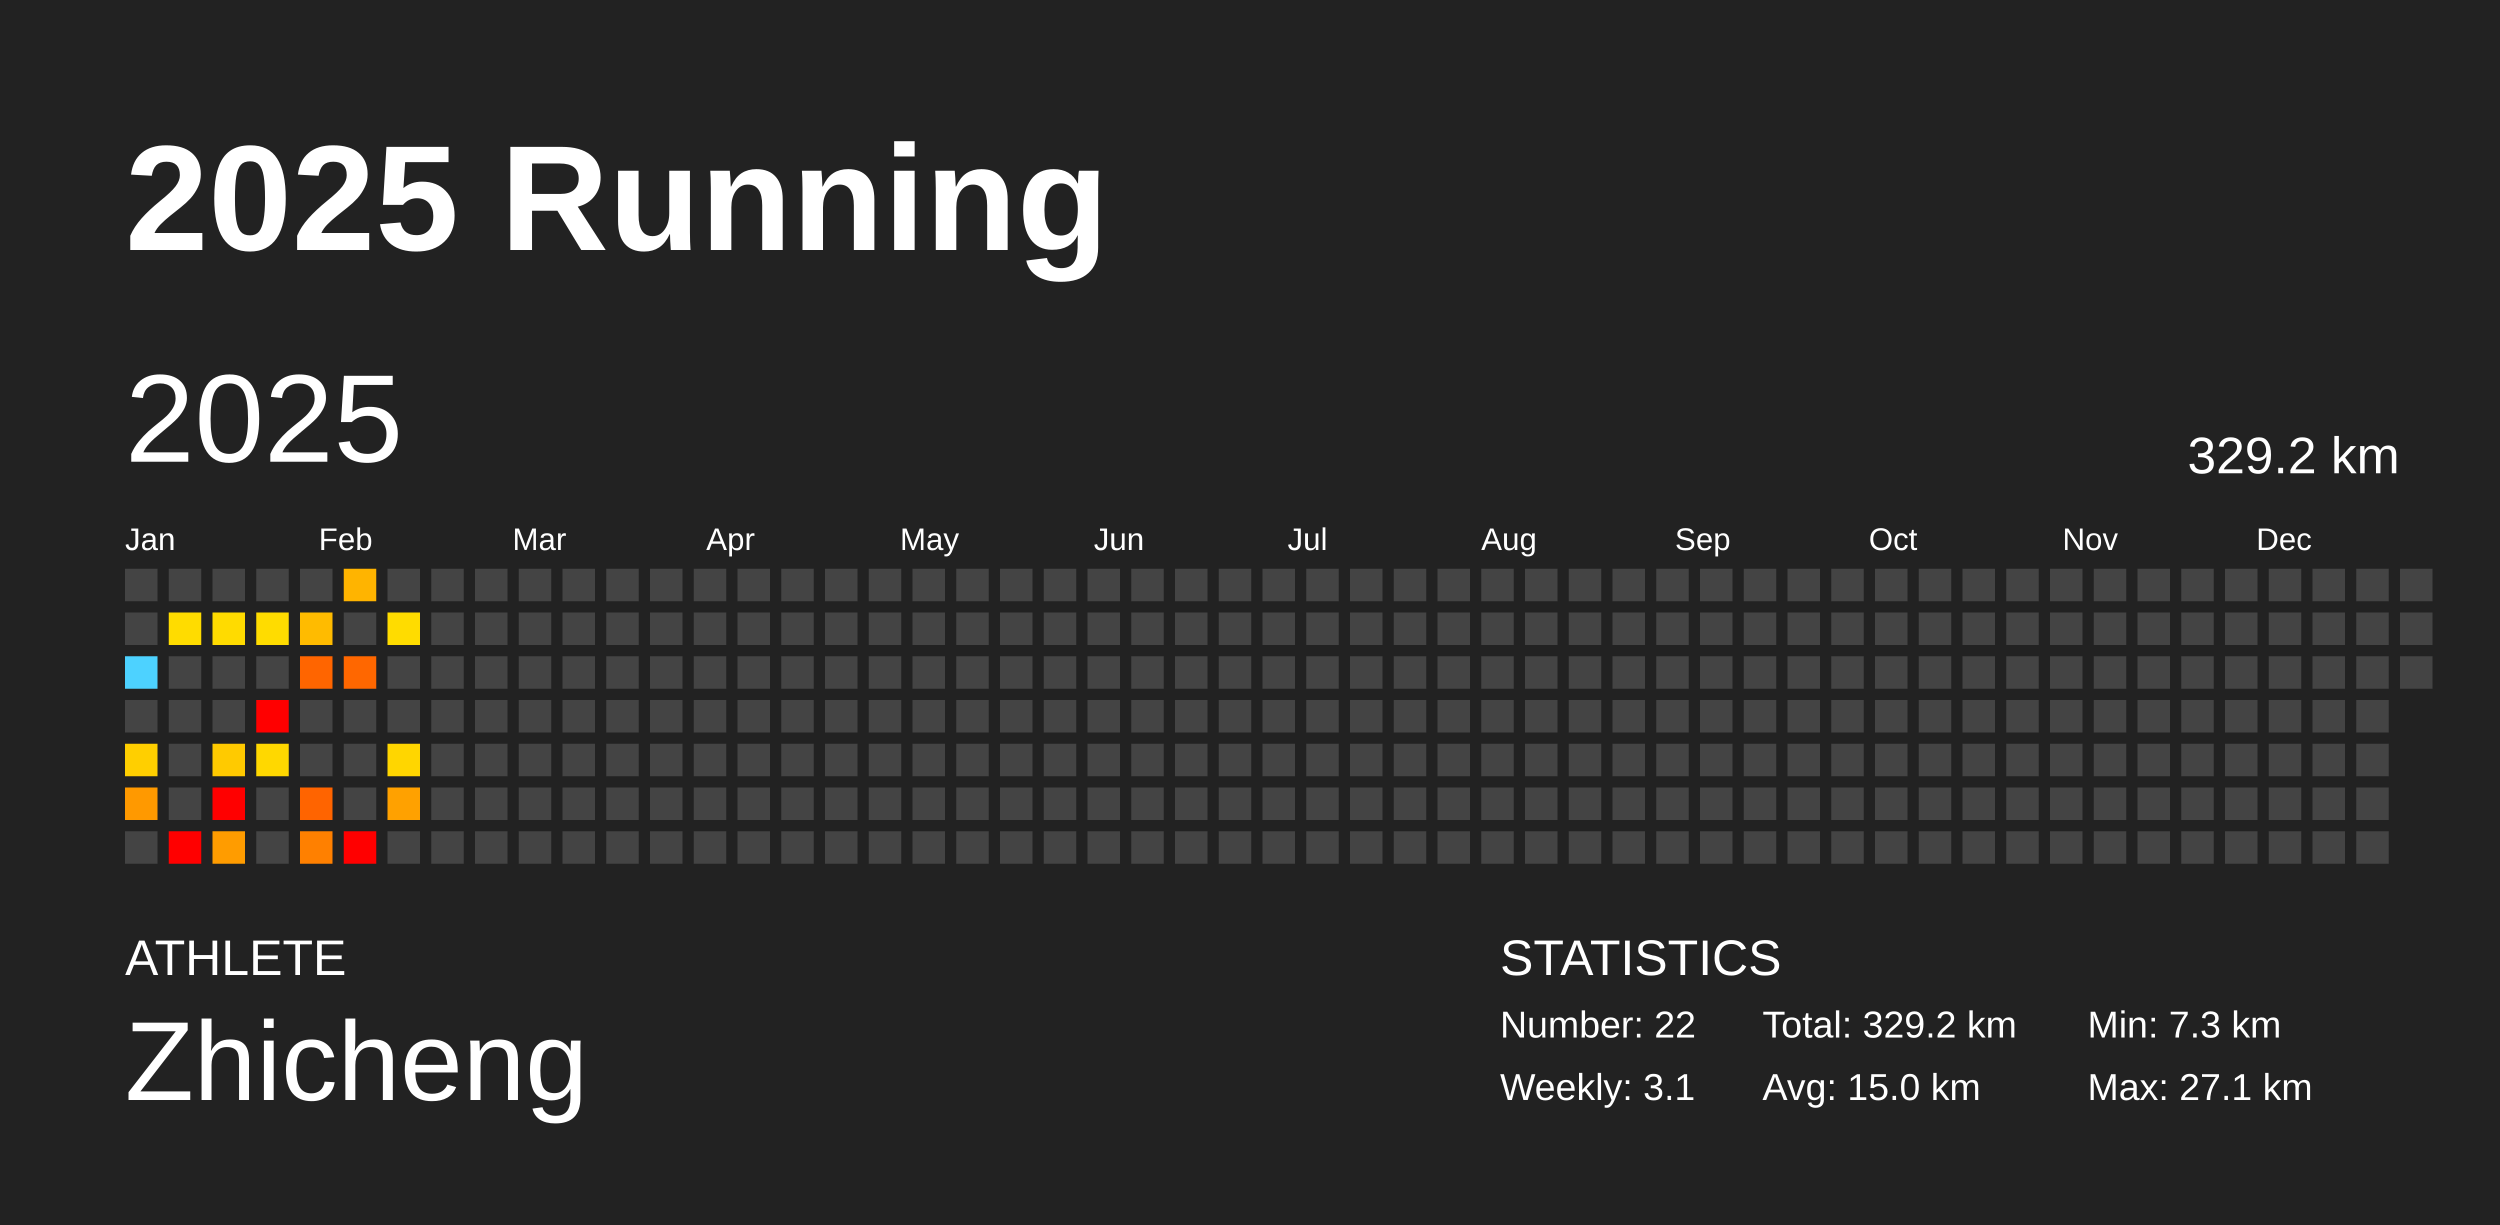
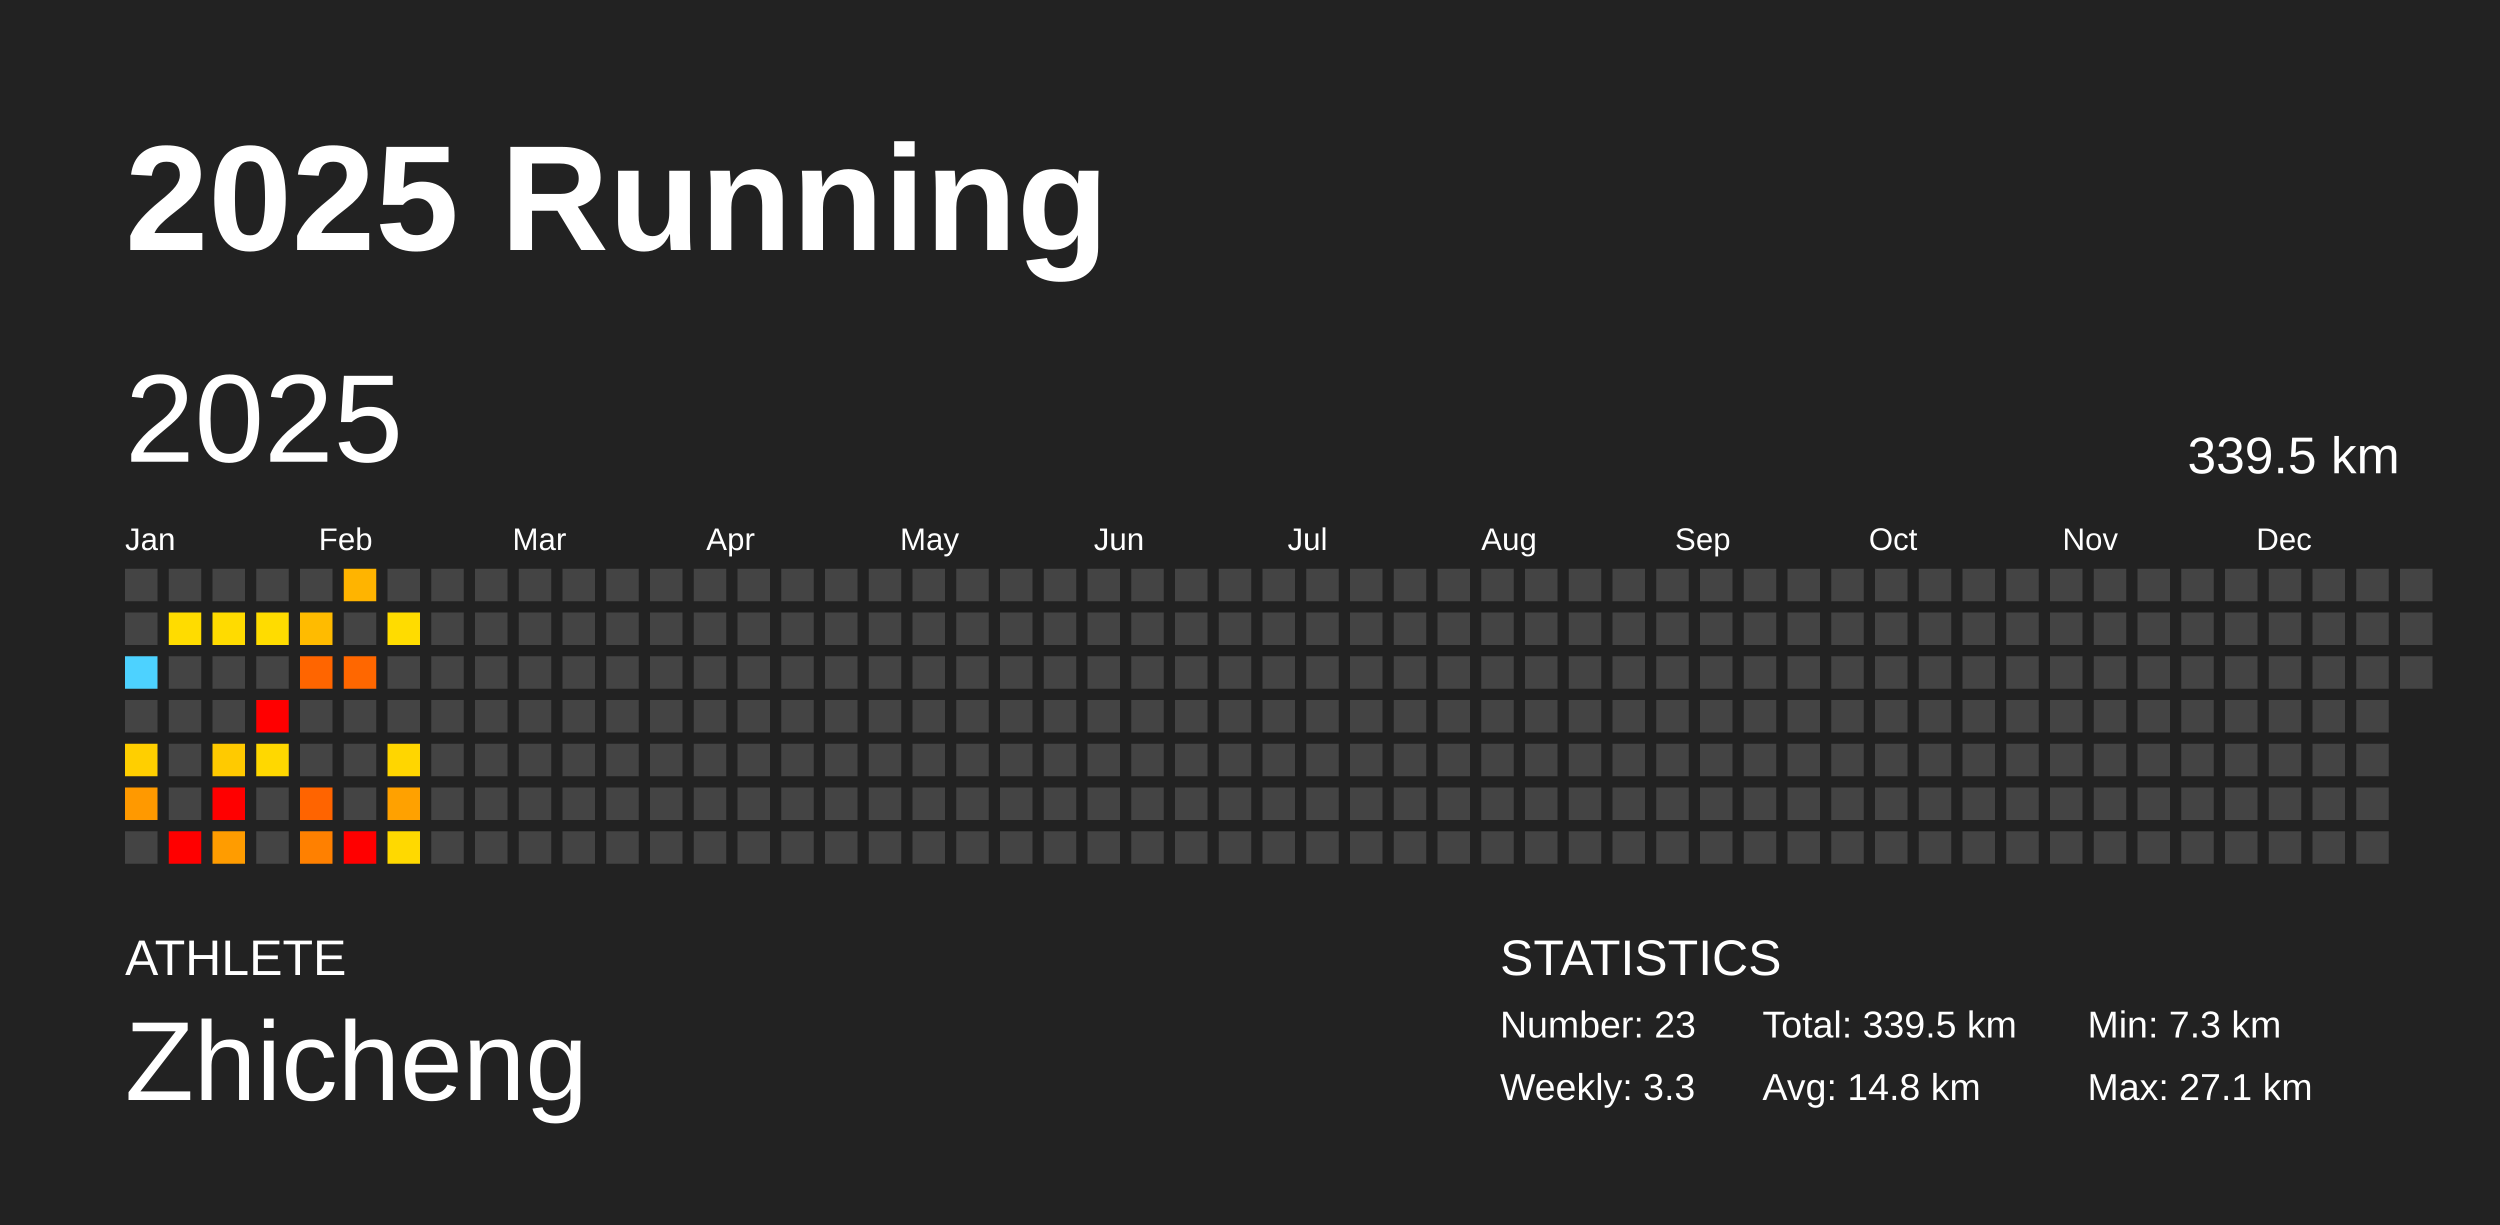
<svg xmlns="http://www.w3.org/2000/svg" baseProfile="full" height="98mm" version="1.1" viewBox="0,0,200,98" width="200mm">
  <defs />
  <rect fill="#222222" height="98" width="200" x="0" y="0" />
  <text fill="#FFFFFF" style="font-size:12px; font-family:Arial; font-weight:bold;" x="10" y="20">2025 Running</text>
  <text fill="#FFFFFF" style="font-size:4px; font-family:Arial" x="10" y="78">ATHLETE</text>
  <text fill="#FFFFFF" style="font-size:9px; font-family:Arial" x="10" y="88">Zhicheng</text>
  <text fill="#FFFFFF" style="font-size:4px; font-family:Arial" x="120" y="78">STATISTICS</text>
-   <text fill="#FFFFFF" style="font-size:3px; font-family:Arial" x="120" y="83">Number: 22</text>
-   <text fill="#FFFFFF" style="font-size:3px; font-family:Arial" x="120" y="88">Weekly: 3.1</text>
-   <text fill="#FFFFFF" style="font-size:3px; font-family:Arial" x="141" y="83">Total: 329.2 km</text>
-   <text fill="#FFFFFF" style="font-size:3px; font-family:Arial" x="141" y="88">Avg: 15.0 km</text>
+   <text fill="#FFFFFF" style="font-size:3px; font-family:Arial" x="120" y="83">Number: 23</text>
+   <text fill="#FFFFFF" style="font-size:3px; font-family:Arial" x="120" y="88">Weekly: 3.3</text>
+   <text fill="#FFFFFF" style="font-size:3px; font-family:Arial" x="141" y="83">Total: 339.5 km</text>
+   <text fill="#FFFFFF" style="font-size:3px; font-family:Arial" x="141" y="88">Avg: 14.8 km</text>
  <text fill="#FFFFFF" style="font-size:3px; font-family:Arial" x="167" y="83">Min: 7.3 km</text>
  <text fill="#FFFFFF" style="font-size:3px; font-family:Arial" x="167" y="88">Max: 27.1 km</text>
  <text dominant-baseline="hanging" fill="#FFFFFF" style="font-size:10.0px; font-family:Arial;" x="10" y="30">2025</text>
-   <text dominant-baseline="hanging" fill="#FFFFFF" style="font-size:4.125px; font-family:Arial;" x="175" y="35">329.2 km</text>
+   <text dominant-baseline="hanging" fill="#FFFFFF" style="font-size:4.125px; font-family:Arial;" x="175" y="35">339.5 km</text>
  <text fill="#FFFFFF" style="font-size:2.5px; font-family:Arial" x="10.0" y="44">Jan</text>
  <text fill="#FFFFFF" style="font-size:2.5px; font-family:Arial" x="25.5" y="44">Feb</text>
  <text fill="#FFFFFF" style="font-size:2.5px; font-family:Arial" x="41.0" y="44">Mar</text>
  <text fill="#FFFFFF" style="font-size:2.5px; font-family:Arial" x="56.5" y="44">Apr</text>
  <text fill="#FFFFFF" style="font-size:2.5px; font-family:Arial" x="72.0" y="44">May</text>
  <text fill="#FFFFFF" style="font-size:2.5px; font-family:Arial" x="87.5" y="44">Jun</text>
  <text fill="#FFFFFF" style="font-size:2.5px; font-family:Arial" x="103.0" y="44">Jul</text>
  <text fill="#FFFFFF" style="font-size:2.5px; font-family:Arial" x="118.5" y="44">Aug</text>
  <text fill="#FFFFFF" style="font-size:2.5px; font-family:Arial" x="134.0" y="44">Sep</text>
  <text fill="#FFFFFF" style="font-size:2.5px; font-family:Arial" x="149.5" y="44">Oct</text>
  <text fill="#FFFFFF" style="font-size:2.5px; font-family:Arial" x="165.0" y="44">Nov</text>
  <text fill="#FFFFFF" style="font-size:2.5px; font-family:Arial" x="180.5" y="44">Dec</text>
  <rect fill="#444444" height="2.6" width="2.6" x="10.0" y="45.5" />
  <rect fill="#444444" height="2.6" width="2.6" x="10.0" y="49.0" />
  <rect fill="#4dd2ff" height="2.6" width="2.6" x="10.0" y="52.5" />
  <rect fill="#444444" height="2.6" width="2.6" x="10.0" y="56.0" />
  <rect fill="#ffcf00" height="2.6" width="2.6" x="10.0" y="59.5" />
  <rect fill="#ff9900" height="2.6" width="2.6" x="10.0" y="63.0" />
  <rect fill="#444444" height="2.6" width="2.6" x="10.0" y="66.5" />
  <rect fill="#444444" height="2.6" width="2.6" x="13.5" y="45.5" />
  <rect fill="#ffdc00" height="2.6" width="2.6" x="13.5" y="49.0" />
  <rect fill="#444444" height="2.6" width="2.6" x="13.5" y="52.5" />
  <rect fill="#444444" height="2.6" width="2.6" x="13.5" y="56.0" />
  <rect fill="#444444" height="2.6" width="2.6" x="13.5" y="59.5" />
  <rect fill="#444444" height="2.6" width="2.6" x="13.5" y="63.0" />
  <rect fill="red" height="2.6" width="2.6" x="13.5" y="66.5" />
  <rect fill="#444444" height="2.6" width="2.6" x="17.0" y="45.5" />
  <rect fill="#ffdb00" height="2.6" width="2.6" x="17.0" y="49.0" />
  <rect fill="#444444" height="2.6" width="2.6" x="17.0" y="52.5" />
  <rect fill="#444444" height="2.6" width="2.6" x="17.0" y="56.0" />
  <rect fill="#ffca00" height="2.6" width="2.6" x="17.0" y="59.5" />
  <rect fill="red" height="2.6" width="2.6" x="17.0" y="63.0" />
  <rect fill="#ff9c00" height="2.6" width="2.6" x="17.0" y="66.5" />
  <rect fill="#444444" height="2.6" width="2.6" x="20.5" y="45.5" />
  <rect fill="#ffdc00" height="2.6" width="2.6" x="20.5" y="49.0" />
  <rect fill="#444444" height="2.6" width="2.6" x="20.5" y="52.5" />
  <rect fill="red" height="2.6" width="2.6" x="20.5" y="56.0" />
  <rect fill="#ffd800" height="2.6" width="2.6" x="20.5" y="59.5" />
  <rect fill="#444444" height="2.6" width="2.6" x="20.5" y="63.0" />
  <rect fill="#444444" height="2.6" width="2.6" x="20.5" y="66.5" />
  <rect fill="#444444" height="2.6" width="2.6" x="24.0" y="45.5" />
  <rect fill="#ffbb00" height="2.6" width="2.6" x="24.0" y="49.0" />
  <rect fill="#ff6500" height="2.6" width="2.6" x="24.0" y="52.5" />
  <rect fill="#444444" height="2.6" width="2.6" x="24.0" y="56.0" />
  <rect fill="#444444" height="2.6" width="2.6" x="24.0" y="59.5" />
  <rect fill="#ff6400" height="2.6" width="2.6" x="24.0" y="63.0" />
  <rect fill="#ff8000" height="2.6" width="2.6" x="24.0" y="66.5" />
  <rect fill="#ffb400" height="2.6" width="2.6" x="27.5" y="45.5" />
  <rect fill="#444444" height="2.6" width="2.6" x="27.5" y="49.0" />
  <rect fill="#ff6700" height="2.6" width="2.6" x="27.5" y="52.5" />
  <rect fill="#444444" height="2.6" width="2.6" x="27.5" y="56.0" />
  <rect fill="#444444" height="2.6" width="2.6" x="27.5" y="59.5" />
  <rect fill="#444444" height="2.6" width="2.6" x="27.5" y="63.0" />
  <rect fill="red" height="2.6" width="2.6" x="27.5" y="66.5" />
  <rect fill="#444444" height="2.6" width="2.6" x="31.0" y="45.5" />
  <rect fill="#ffdc00" height="2.6" width="2.6" x="31.0" y="49.0" />
  <rect fill="#444444" height="2.6" width="2.6" x="31.0" y="52.5" />
  <rect fill="#444444" height="2.6" width="2.6" x="31.0" y="56.0" />
  <rect fill="#ffd600" height="2.6" width="2.6" x="31.0" y="59.5" />
  <rect fill="#ffa100" height="2.6" width="2.6" x="31.0" y="63.0" />
-   <rect fill="#444444" height="2.6" width="2.6" x="31.0" y="66.5" />
+   <rect fill="#ffd900" height="2.6" width="2.6" x="31.0" y="66.5" />
  <rect fill="#444444" height="2.6" width="2.6" x="34.5" y="45.5" />
  <rect fill="#444444" height="2.6" width="2.6" x="34.5" y="49.0" />
  <rect fill="#444444" height="2.6" width="2.6" x="34.5" y="52.5" />
  <rect fill="#444444" height="2.6" width="2.6" x="34.5" y="56.0" />
  <rect fill="#444444" height="2.6" width="2.6" x="34.5" y="59.5" />
  <rect fill="#444444" height="2.6" width="2.6" x="34.5" y="63.0" />
  <rect fill="#444444" height="2.6" width="2.6" x="34.5" y="66.5" />
  <rect fill="#444444" height="2.6" width="2.6" x="38.0" y="45.5" />
  <rect fill="#444444" height="2.6" width="2.6" x="38.0" y="49.0" />
  <rect fill="#444444" height="2.6" width="2.6" x="38.0" y="52.5" />
  <rect fill="#444444" height="2.6" width="2.6" x="38.0" y="56.0" />
  <rect fill="#444444" height="2.6" width="2.6" x="38.0" y="59.5" />
  <rect fill="#444444" height="2.6" width="2.6" x="38.0" y="63.0" />
  <rect fill="#444444" height="2.6" width="2.6" x="38.0" y="66.5" />
  <rect fill="#444444" height="2.6" width="2.6" x="41.5" y="45.5" />
  <rect fill="#444444" height="2.6" width="2.6" x="41.5" y="49.0" />
  <rect fill="#444444" height="2.6" width="2.6" x="41.5" y="52.5" />
  <rect fill="#444444" height="2.6" width="2.6" x="41.5" y="56.0" />
  <rect fill="#444444" height="2.6" width="2.6" x="41.5" y="59.5" />
  <rect fill="#444444" height="2.6" width="2.6" x="41.5" y="63.0" />
  <rect fill="#444444" height="2.6" width="2.6" x="41.5" y="66.5" />
  <rect fill="#444444" height="2.6" width="2.6" x="45.0" y="45.5" />
  <rect fill="#444444" height="2.6" width="2.6" x="45.0" y="49.0" />
  <rect fill="#444444" height="2.6" width="2.6" x="45.0" y="52.5" />
  <rect fill="#444444" height="2.6" width="2.6" x="45.0" y="56.0" />
  <rect fill="#444444" height="2.6" width="2.6" x="45.0" y="59.5" />
  <rect fill="#444444" height="2.6" width="2.6" x="45.0" y="63.0" />
  <rect fill="#444444" height="2.6" width="2.6" x="45.0" y="66.5" />
  <rect fill="#444444" height="2.6" width="2.6" x="48.5" y="45.5" />
  <rect fill="#444444" height="2.6" width="2.6" x="48.5" y="49.0" />
  <rect fill="#444444" height="2.6" width="2.6" x="48.5" y="52.5" />
  <rect fill="#444444" height="2.6" width="2.6" x="48.5" y="56.0" />
  <rect fill="#444444" height="2.6" width="2.6" x="48.5" y="59.5" />
  <rect fill="#444444" height="2.6" width="2.6" x="48.5" y="63.0" />
  <rect fill="#444444" height="2.6" width="2.6" x="48.5" y="66.5" />
  <rect fill="#444444" height="2.6" width="2.6" x="52.0" y="45.5" />
  <rect fill="#444444" height="2.6" width="2.6" x="52.0" y="49.0" />
  <rect fill="#444444" height="2.6" width="2.6" x="52.0" y="52.5" />
  <rect fill="#444444" height="2.6" width="2.6" x="52.0" y="56.0" />
  <rect fill="#444444" height="2.6" width="2.6" x="52.0" y="59.5" />
  <rect fill="#444444" height="2.6" width="2.6" x="52.0" y="63.0" />
  <rect fill="#444444" height="2.6" width="2.6" x="52.0" y="66.5" />
  <rect fill="#444444" height="2.6" width="2.6" x="55.5" y="45.5" />
  <rect fill="#444444" height="2.6" width="2.6" x="55.5" y="49.0" />
  <rect fill="#444444" height="2.6" width="2.6" x="55.5" y="52.5" />
  <rect fill="#444444" height="2.6" width="2.6" x="55.5" y="56.0" />
  <rect fill="#444444" height="2.6" width="2.6" x="55.5" y="59.5" />
  <rect fill="#444444" height="2.6" width="2.6" x="55.5" y="63.0" />
  <rect fill="#444444" height="2.6" width="2.6" x="55.5" y="66.5" />
  <rect fill="#444444" height="2.6" width="2.6" x="59.0" y="45.5" />
  <rect fill="#444444" height="2.6" width="2.6" x="59.0" y="49.0" />
  <rect fill="#444444" height="2.6" width="2.6" x="59.0" y="52.5" />
  <rect fill="#444444" height="2.6" width="2.6" x="59.0" y="56.0" />
  <rect fill="#444444" height="2.6" width="2.6" x="59.0" y="59.5" />
  <rect fill="#444444" height="2.6" width="2.6" x="59.0" y="63.0" />
  <rect fill="#444444" height="2.6" width="2.6" x="59.0" y="66.5" />
  <rect fill="#444444" height="2.6" width="2.6" x="62.5" y="45.5" />
  <rect fill="#444444" height="2.6" width="2.6" x="62.5" y="49.0" />
  <rect fill="#444444" height="2.6" width="2.6" x="62.5" y="52.5" />
  <rect fill="#444444" height="2.6" width="2.6" x="62.5" y="56.0" />
  <rect fill="#444444" height="2.6" width="2.6" x="62.5" y="59.5" />
  <rect fill="#444444" height="2.6" width="2.6" x="62.5" y="63.0" />
  <rect fill="#444444" height="2.6" width="2.6" x="62.5" y="66.5" />
  <rect fill="#444444" height="2.6" width="2.6" x="66.0" y="45.5" />
  <rect fill="#444444" height="2.6" width="2.6" x="66.0" y="49.0" />
  <rect fill="#444444" height="2.6" width="2.6" x="66.0" y="52.5" />
  <rect fill="#444444" height="2.6" width="2.6" x="66.0" y="56.0" />
  <rect fill="#444444" height="2.6" width="2.6" x="66.0" y="59.5" />
  <rect fill="#444444" height="2.6" width="2.6" x="66.0" y="63.0" />
  <rect fill="#444444" height="2.6" width="2.6" x="66.0" y="66.5" />
  <rect fill="#444444" height="2.6" width="2.6" x="69.5" y="45.5" />
  <rect fill="#444444" height="2.6" width="2.6" x="69.5" y="49.0" />
  <rect fill="#444444" height="2.6" width="2.6" x="69.5" y="52.5" />
  <rect fill="#444444" height="2.6" width="2.6" x="69.5" y="56.0" />
  <rect fill="#444444" height="2.6" width="2.6" x="69.5" y="59.5" />
  <rect fill="#444444" height="2.6" width="2.6" x="69.5" y="63.0" />
  <rect fill="#444444" height="2.6" width="2.6" x="69.5" y="66.5" />
  <rect fill="#444444" height="2.6" width="2.6" x="73.0" y="45.5" />
  <rect fill="#444444" height="2.6" width="2.6" x="73.0" y="49.0" />
  <rect fill="#444444" height="2.6" width="2.6" x="73.0" y="52.5" />
  <rect fill="#444444" height="2.6" width="2.6" x="73.0" y="56.0" />
  <rect fill="#444444" height="2.6" width="2.6" x="73.0" y="59.5" />
  <rect fill="#444444" height="2.6" width="2.6" x="73.0" y="63.0" />
  <rect fill="#444444" height="2.6" width="2.6" x="73.0" y="66.5" />
  <rect fill="#444444" height="2.6" width="2.6" x="76.5" y="45.5" />
  <rect fill="#444444" height="2.6" width="2.6" x="76.5" y="49.0" />
  <rect fill="#444444" height="2.6" width="2.6" x="76.5" y="52.5" />
  <rect fill="#444444" height="2.6" width="2.6" x="76.5" y="56.0" />
  <rect fill="#444444" height="2.6" width="2.6" x="76.5" y="59.5" />
  <rect fill="#444444" height="2.6" width="2.6" x="76.5" y="63.0" />
  <rect fill="#444444" height="2.6" width="2.6" x="76.5" y="66.5" />
  <rect fill="#444444" height="2.6" width="2.6" x="80.0" y="45.5" />
  <rect fill="#444444" height="2.6" width="2.6" x="80.0" y="49.0" />
  <rect fill="#444444" height="2.6" width="2.6" x="80.0" y="52.5" />
  <rect fill="#444444" height="2.6" width="2.6" x="80.0" y="56.0" />
  <rect fill="#444444" height="2.6" width="2.6" x="80.0" y="59.5" />
  <rect fill="#444444" height="2.6" width="2.6" x="80.0" y="63.0" />
  <rect fill="#444444" height="2.6" width="2.6" x="80.0" y="66.5" />
  <rect fill="#444444" height="2.6" width="2.6" x="83.5" y="45.5" />
  <rect fill="#444444" height="2.6" width="2.6" x="83.5" y="49.0" />
  <rect fill="#444444" height="2.6" width="2.6" x="83.5" y="52.5" />
  <rect fill="#444444" height="2.6" width="2.6" x="83.5" y="56.0" />
  <rect fill="#444444" height="2.6" width="2.6" x="83.5" y="59.5" />
  <rect fill="#444444" height="2.6" width="2.6" x="83.5" y="63.0" />
  <rect fill="#444444" height="2.6" width="2.6" x="83.5" y="66.5" />
  <rect fill="#444444" height="2.6" width="2.6" x="87.0" y="45.5" />
  <rect fill="#444444" height="2.6" width="2.6" x="87.0" y="49.0" />
  <rect fill="#444444" height="2.6" width="2.6" x="87.0" y="52.5" />
  <rect fill="#444444" height="2.6" width="2.6" x="87.0" y="56.0" />
  <rect fill="#444444" height="2.6" width="2.6" x="87.0" y="59.5" />
  <rect fill="#444444" height="2.6" width="2.6" x="87.0" y="63.0" />
  <rect fill="#444444" height="2.6" width="2.6" x="87.0" y="66.5" />
  <rect fill="#444444" height="2.6" width="2.6" x="90.5" y="45.5" />
  <rect fill="#444444" height="2.6" width="2.6" x="90.5" y="49.0" />
  <rect fill="#444444" height="2.6" width="2.6" x="90.5" y="52.5" />
  <rect fill="#444444" height="2.6" width="2.6" x="90.5" y="56.0" />
  <rect fill="#444444" height="2.6" width="2.6" x="90.5" y="59.5" />
  <rect fill="#444444" height="2.6" width="2.6" x="90.5" y="63.0" />
  <rect fill="#444444" height="2.6" width="2.6" x="90.5" y="66.5" />
  <rect fill="#444444" height="2.6" width="2.6" x="94.0" y="45.5" />
  <rect fill="#444444" height="2.6" width="2.6" x="94.0" y="49.0" />
  <rect fill="#444444" height="2.6" width="2.6" x="94.0" y="52.5" />
  <rect fill="#444444" height="2.6" width="2.6" x="94.0" y="56.0" />
  <rect fill="#444444" height="2.6" width="2.6" x="94.0" y="59.5" />
  <rect fill="#444444" height="2.6" width="2.6" x="94.0" y="63.0" />
  <rect fill="#444444" height="2.6" width="2.6" x="94.0" y="66.5" />
  <rect fill="#444444" height="2.6" width="2.6" x="97.5" y="45.5" />
  <rect fill="#444444" height="2.6" width="2.6" x="97.5" y="49.0" />
  <rect fill="#444444" height="2.6" width="2.6" x="97.5" y="52.5" />
  <rect fill="#444444" height="2.6" width="2.6" x="97.5" y="56.0" />
  <rect fill="#444444" height="2.6" width="2.6" x="97.5" y="59.5" />
  <rect fill="#444444" height="2.6" width="2.6" x="97.5" y="63.0" />
  <rect fill="#444444" height="2.6" width="2.6" x="97.5" y="66.5" />
  <rect fill="#444444" height="2.6" width="2.6" x="101.0" y="45.5" />
  <rect fill="#444444" height="2.6" width="2.6" x="101.0" y="49.0" />
  <rect fill="#444444" height="2.6" width="2.6" x="101.0" y="52.5" />
  <rect fill="#444444" height="2.6" width="2.6" x="101.0" y="56.0" />
  <rect fill="#444444" height="2.6" width="2.6" x="101.0" y="59.5" />
  <rect fill="#444444" height="2.6" width="2.6" x="101.0" y="63.0" />
  <rect fill="#444444" height="2.6" width="2.6" x="101.0" y="66.5" />
  <rect fill="#444444" height="2.6" width="2.6" x="104.5" y="45.5" />
  <rect fill="#444444" height="2.6" width="2.6" x="104.5" y="49.0" />
  <rect fill="#444444" height="2.6" width="2.6" x="104.5" y="52.5" />
  <rect fill="#444444" height="2.6" width="2.6" x="104.5" y="56.0" />
  <rect fill="#444444" height="2.6" width="2.6" x="104.5" y="59.5" />
  <rect fill="#444444" height="2.6" width="2.6" x="104.5" y="63.0" />
  <rect fill="#444444" height="2.6" width="2.6" x="104.5" y="66.5" />
  <rect fill="#444444" height="2.6" width="2.6" x="108.0" y="45.5" />
  <rect fill="#444444" height="2.6" width="2.6" x="108.0" y="49.0" />
  <rect fill="#444444" height="2.6" width="2.6" x="108.0" y="52.5" />
  <rect fill="#444444" height="2.6" width="2.6" x="108.0" y="56.0" />
  <rect fill="#444444" height="2.6" width="2.6" x="108.0" y="59.5" />
  <rect fill="#444444" height="2.6" width="2.6" x="108.0" y="63.0" />
  <rect fill="#444444" height="2.6" width="2.6" x="108.0" y="66.5" />
  <rect fill="#444444" height="2.6" width="2.6" x="111.5" y="45.5" />
  <rect fill="#444444" height="2.6" width="2.6" x="111.5" y="49.0" />
  <rect fill="#444444" height="2.6" width="2.6" x="111.5" y="52.5" />
  <rect fill="#444444" height="2.6" width="2.6" x="111.5" y="56.0" />
  <rect fill="#444444" height="2.6" width="2.6" x="111.5" y="59.5" />
  <rect fill="#444444" height="2.6" width="2.6" x="111.5" y="63.0" />
  <rect fill="#444444" height="2.6" width="2.6" x="111.5" y="66.5" />
  <rect fill="#444444" height="2.6" width="2.6" x="115.0" y="45.5" />
  <rect fill="#444444" height="2.6" width="2.6" x="115.0" y="49.0" />
  <rect fill="#444444" height="2.6" width="2.6" x="115.0" y="52.5" />
  <rect fill="#444444" height="2.6" width="2.6" x="115.0" y="56.0" />
  <rect fill="#444444" height="2.6" width="2.6" x="115.0" y="59.5" />
  <rect fill="#444444" height="2.6" width="2.6" x="115.0" y="63.0" />
  <rect fill="#444444" height="2.6" width="2.6" x="115.0" y="66.5" />
  <rect fill="#444444" height="2.6" width="2.6" x="118.5" y="45.5" />
  <rect fill="#444444" height="2.6" width="2.6" x="118.5" y="49.0" />
  <rect fill="#444444" height="2.6" width="2.6" x="118.5" y="52.5" />
  <rect fill="#444444" height="2.6" width="2.6" x="118.5" y="56.0" />
  <rect fill="#444444" height="2.6" width="2.6" x="118.5" y="59.5" />
  <rect fill="#444444" height="2.6" width="2.6" x="118.5" y="63.0" />
  <rect fill="#444444" height="2.6" width="2.6" x="118.5" y="66.5" />
  <rect fill="#444444" height="2.6" width="2.6" x="122.0" y="45.5" />
  <rect fill="#444444" height="2.6" width="2.6" x="122.0" y="49.0" />
  <rect fill="#444444" height="2.6" width="2.6" x="122.0" y="52.5" />
  <rect fill="#444444" height="2.6" width="2.6" x="122.0" y="56.0" />
  <rect fill="#444444" height="2.6" width="2.6" x="122.0" y="59.5" />
  <rect fill="#444444" height="2.6" width="2.6" x="122.0" y="63.0" />
  <rect fill="#444444" height="2.6" width="2.6" x="122.0" y="66.5" />
  <rect fill="#444444" height="2.6" width="2.6" x="125.5" y="45.5" />
  <rect fill="#444444" height="2.6" width="2.6" x="125.5" y="49.0" />
  <rect fill="#444444" height="2.6" width="2.6" x="125.5" y="52.5" />
  <rect fill="#444444" height="2.6" width="2.6" x="125.5" y="56.0" />
  <rect fill="#444444" height="2.6" width="2.6" x="125.5" y="59.5" />
  <rect fill="#444444" height="2.6" width="2.6" x="125.5" y="63.0" />
  <rect fill="#444444" height="2.6" width="2.6" x="125.5" y="66.5" />
  <rect fill="#444444" height="2.6" width="2.6" x="129.0" y="45.5" />
  <rect fill="#444444" height="2.6" width="2.6" x="129.0" y="49.0" />
  <rect fill="#444444" height="2.6" width="2.6" x="129.0" y="52.5" />
  <rect fill="#444444" height="2.6" width="2.6" x="129.0" y="56.0" />
  <rect fill="#444444" height="2.6" width="2.6" x="129.0" y="59.5" />
  <rect fill="#444444" height="2.6" width="2.6" x="129.0" y="63.0" />
  <rect fill="#444444" height="2.6" width="2.6" x="129.0" y="66.5" />
  <rect fill="#444444" height="2.6" width="2.6" x="132.5" y="45.5" />
  <rect fill="#444444" height="2.6" width="2.6" x="132.5" y="49.0" />
  <rect fill="#444444" height="2.6" width="2.6" x="132.5" y="52.5" />
  <rect fill="#444444" height="2.6" width="2.6" x="132.5" y="56.0" />
  <rect fill="#444444" height="2.6" width="2.6" x="132.5" y="59.5" />
  <rect fill="#444444" height="2.6" width="2.6" x="132.5" y="63.0" />
  <rect fill="#444444" height="2.6" width="2.6" x="132.5" y="66.5" />
  <rect fill="#444444" height="2.6" width="2.6" x="136.0" y="45.5" />
  <rect fill="#444444" height="2.6" width="2.6" x="136.0" y="49.0" />
  <rect fill="#444444" height="2.6" width="2.6" x="136.0" y="52.5" />
  <rect fill="#444444" height="2.6" width="2.6" x="136.0" y="56.0" />
  <rect fill="#444444" height="2.6" width="2.6" x="136.0" y="59.5" />
  <rect fill="#444444" height="2.6" width="2.6" x="136.0" y="63.0" />
  <rect fill="#444444" height="2.6" width="2.6" x="136.0" y="66.5" />
  <rect fill="#444444" height="2.6" width="2.6" x="139.5" y="45.5" />
  <rect fill="#444444" height="2.6" width="2.6" x="139.5" y="49.0" />
  <rect fill="#444444" height="2.6" width="2.6" x="139.5" y="52.5" />
  <rect fill="#444444" height="2.6" width="2.6" x="139.5" y="56.0" />
  <rect fill="#444444" height="2.6" width="2.6" x="139.5" y="59.5" />
  <rect fill="#444444" height="2.6" width="2.6" x="139.5" y="63.0" />
  <rect fill="#444444" height="2.6" width="2.6" x="139.5" y="66.5" />
  <rect fill="#444444" height="2.6" width="2.6" x="143.0" y="45.5" />
  <rect fill="#444444" height="2.6" width="2.6" x="143.0" y="49.0" />
  <rect fill="#444444" height="2.6" width="2.6" x="143.0" y="52.5" />
  <rect fill="#444444" height="2.6" width="2.6" x="143.0" y="56.0" />
  <rect fill="#444444" height="2.6" width="2.6" x="143.0" y="59.5" />
  <rect fill="#444444" height="2.6" width="2.6" x="143.0" y="63.0" />
  <rect fill="#444444" height="2.6" width="2.6" x="143.0" y="66.5" />
  <rect fill="#444444" height="2.6" width="2.6" x="146.5" y="45.5" />
  <rect fill="#444444" height="2.6" width="2.6" x="146.5" y="49.0" />
  <rect fill="#444444" height="2.6" width="2.6" x="146.5" y="52.5" />
  <rect fill="#444444" height="2.6" width="2.6" x="146.5" y="56.0" />
  <rect fill="#444444" height="2.6" width="2.6" x="146.5" y="59.5" />
  <rect fill="#444444" height="2.6" width="2.6" x="146.5" y="63.0" />
  <rect fill="#444444" height="2.6" width="2.6" x="146.5" y="66.5" />
  <rect fill="#444444" height="2.6" width="2.6" x="150.0" y="45.5" />
  <rect fill="#444444" height="2.6" width="2.6" x="150.0" y="49.0" />
  <rect fill="#444444" height="2.6" width="2.6" x="150.0" y="52.5" />
  <rect fill="#444444" height="2.6" width="2.6" x="150.0" y="56.0" />
  <rect fill="#444444" height="2.6" width="2.6" x="150.0" y="59.5" />
  <rect fill="#444444" height="2.6" width="2.6" x="150.0" y="63.0" />
  <rect fill="#444444" height="2.6" width="2.6" x="150.0" y="66.5" />
  <rect fill="#444444" height="2.6" width="2.6" x="153.5" y="45.5" />
  <rect fill="#444444" height="2.6" width="2.6" x="153.5" y="49.0" />
  <rect fill="#444444" height="2.6" width="2.6" x="153.5" y="52.5" />
  <rect fill="#444444" height="2.6" width="2.6" x="153.5" y="56.0" />
  <rect fill="#444444" height="2.6" width="2.6" x="153.5" y="59.5" />
  <rect fill="#444444" height="2.6" width="2.6" x="153.5" y="63.0" />
  <rect fill="#444444" height="2.6" width="2.6" x="153.5" y="66.5" />
  <rect fill="#444444" height="2.6" width="2.6" x="157.0" y="45.5" />
  <rect fill="#444444" height="2.6" width="2.6" x="157.0" y="49.0" />
  <rect fill="#444444" height="2.6" width="2.6" x="157.0" y="52.5" />
  <rect fill="#444444" height="2.6" width="2.6" x="157.0" y="56.0" />
  <rect fill="#444444" height="2.6" width="2.6" x="157.0" y="59.5" />
  <rect fill="#444444" height="2.6" width="2.6" x="157.0" y="63.0" />
  <rect fill="#444444" height="2.6" width="2.6" x="157.0" y="66.5" />
  <rect fill="#444444" height="2.6" width="2.6" x="160.5" y="45.5" />
  <rect fill="#444444" height="2.6" width="2.6" x="160.5" y="49.0" />
  <rect fill="#444444" height="2.6" width="2.6" x="160.5" y="52.5" />
  <rect fill="#444444" height="2.6" width="2.6" x="160.5" y="56.0" />
  <rect fill="#444444" height="2.6" width="2.6" x="160.5" y="59.5" />
  <rect fill="#444444" height="2.6" width="2.6" x="160.5" y="63.0" />
  <rect fill="#444444" height="2.6" width="2.6" x="160.5" y="66.5" />
  <rect fill="#444444" height="2.6" width="2.6" x="164.0" y="45.5" />
  <rect fill="#444444" height="2.6" width="2.6" x="164.0" y="49.0" />
  <rect fill="#444444" height="2.6" width="2.6" x="164.0" y="52.5" />
  <rect fill="#444444" height="2.6" width="2.6" x="164.0" y="56.0" />
  <rect fill="#444444" height="2.6" width="2.6" x="164.0" y="59.5" />
  <rect fill="#444444" height="2.6" width="2.6" x="164.0" y="63.0" />
  <rect fill="#444444" height="2.6" width="2.6" x="164.0" y="66.5" />
  <rect fill="#444444" height="2.6" width="2.6" x="167.5" y="45.5" />
  <rect fill="#444444" height="2.6" width="2.6" x="167.5" y="49.0" />
  <rect fill="#444444" height="2.6" width="2.6" x="167.5" y="52.5" />
  <rect fill="#444444" height="2.6" width="2.6" x="167.5" y="56.0" />
  <rect fill="#444444" height="2.6" width="2.6" x="167.5" y="59.5" />
  <rect fill="#444444" height="2.6" width="2.6" x="167.5" y="63.0" />
  <rect fill="#444444" height="2.6" width="2.6" x="167.5" y="66.5" />
  <rect fill="#444444" height="2.6" width="2.6" x="171.0" y="45.5" />
  <rect fill="#444444" height="2.6" width="2.6" x="171.0" y="49.0" />
  <rect fill="#444444" height="2.6" width="2.6" x="171.0" y="52.5" />
  <rect fill="#444444" height="2.6" width="2.6" x="171.0" y="56.0" />
  <rect fill="#444444" height="2.6" width="2.6" x="171.0" y="59.5" />
  <rect fill="#444444" height="2.6" width="2.6" x="171.0" y="63.0" />
  <rect fill="#444444" height="2.6" width="2.6" x="171.0" y="66.5" />
  <rect fill="#444444" height="2.6" width="2.6" x="174.5" y="45.5" />
  <rect fill="#444444" height="2.6" width="2.6" x="174.5" y="49.0" />
  <rect fill="#444444" height="2.6" width="2.6" x="174.5" y="52.5" />
  <rect fill="#444444" height="2.6" width="2.6" x="174.5" y="56.0" />
  <rect fill="#444444" height="2.6" width="2.6" x="174.5" y="59.5" />
  <rect fill="#444444" height="2.6" width="2.6" x="174.5" y="63.0" />
  <rect fill="#444444" height="2.6" width="2.6" x="174.5" y="66.5" />
  <rect fill="#444444" height="2.6" width="2.6" x="178.0" y="45.5" />
  <rect fill="#444444" height="2.6" width="2.6" x="178.0" y="49.0" />
  <rect fill="#444444" height="2.6" width="2.6" x="178.0" y="52.5" />
  <rect fill="#444444" height="2.6" width="2.6" x="178.0" y="56.0" />
  <rect fill="#444444" height="2.6" width="2.6" x="178.0" y="59.5" />
  <rect fill="#444444" height="2.6" width="2.6" x="178.0" y="63.0" />
  <rect fill="#444444" height="2.6" width="2.6" x="178.0" y="66.5" />
  <rect fill="#444444" height="2.6" width="2.6" x="181.5" y="45.5" />
  <rect fill="#444444" height="2.6" width="2.6" x="181.5" y="49.0" />
  <rect fill="#444444" height="2.6" width="2.6" x="181.5" y="52.5" />
  <rect fill="#444444" height="2.6" width="2.6" x="181.5" y="56.0" />
  <rect fill="#444444" height="2.6" width="2.6" x="181.5" y="59.5" />
  <rect fill="#444444" height="2.6" width="2.6" x="181.5" y="63.0" />
  <rect fill="#444444" height="2.6" width="2.6" x="181.5" y="66.5" />
  <rect fill="#444444" height="2.6" width="2.6" x="185.0" y="45.5" />
  <rect fill="#444444" height="2.6" width="2.6" x="185.0" y="49.0" />
  <rect fill="#444444" height="2.6" width="2.6" x="185.0" y="52.5" />
  <rect fill="#444444" height="2.6" width="2.6" x="185.0" y="56.0" />
  <rect fill="#444444" height="2.6" width="2.6" x="185.0" y="59.5" />
  <rect fill="#444444" height="2.6" width="2.6" x="185.0" y="63.0" />
  <rect fill="#444444" height="2.6" width="2.6" x="185.0" y="66.5" />
  <rect fill="#444444" height="2.6" width="2.6" x="188.5" y="45.5" />
  <rect fill="#444444" height="2.6" width="2.6" x="188.5" y="49.0" />
  <rect fill="#444444" height="2.6" width="2.6" x="188.5" y="52.5" />
  <rect fill="#444444" height="2.6" width="2.6" x="188.5" y="56.0" />
  <rect fill="#444444" height="2.6" width="2.6" x="188.5" y="59.5" />
  <rect fill="#444444" height="2.6" width="2.6" x="188.5" y="63.0" />
  <rect fill="#444444" height="2.6" width="2.6" x="188.5" y="66.5" />
  <rect fill="#444444" height="2.6" width="2.6" x="192.0" y="45.5" />
  <rect fill="#444444" height="2.6" width="2.6" x="192.0" y="49.0" />
  <rect fill="#444444" height="2.6" width="2.6" x="192.0" y="52.5" />
</svg>
